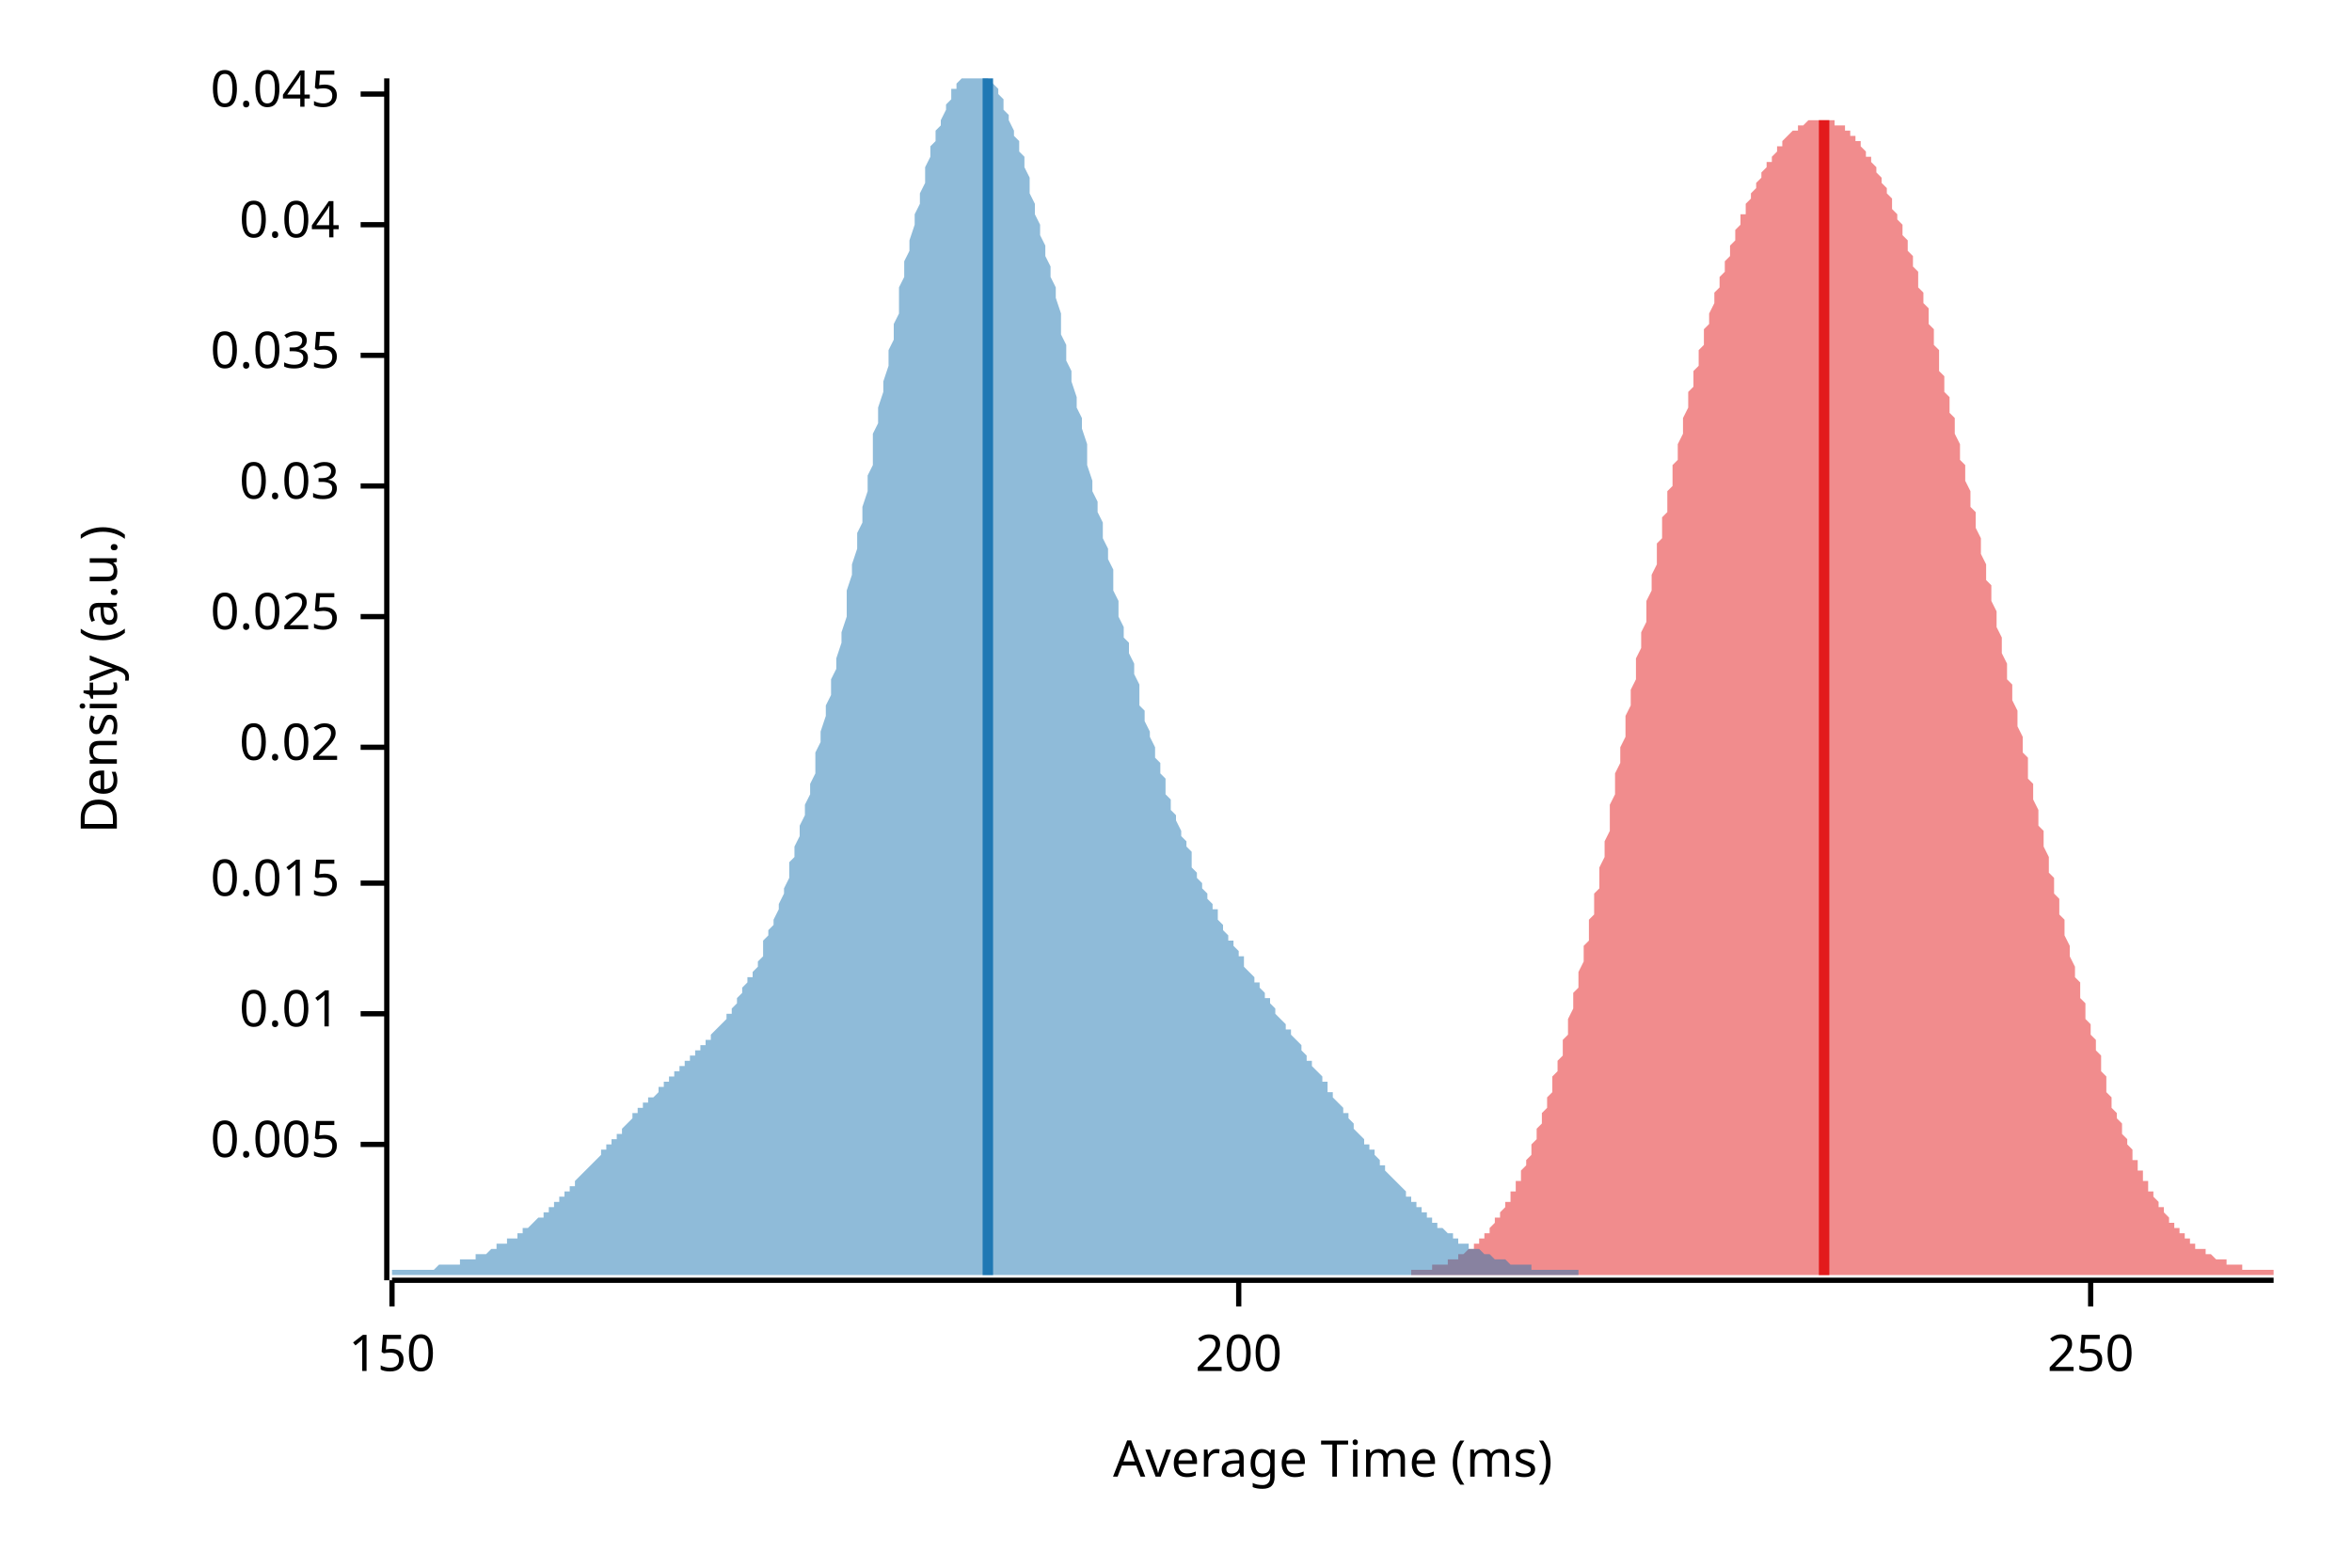
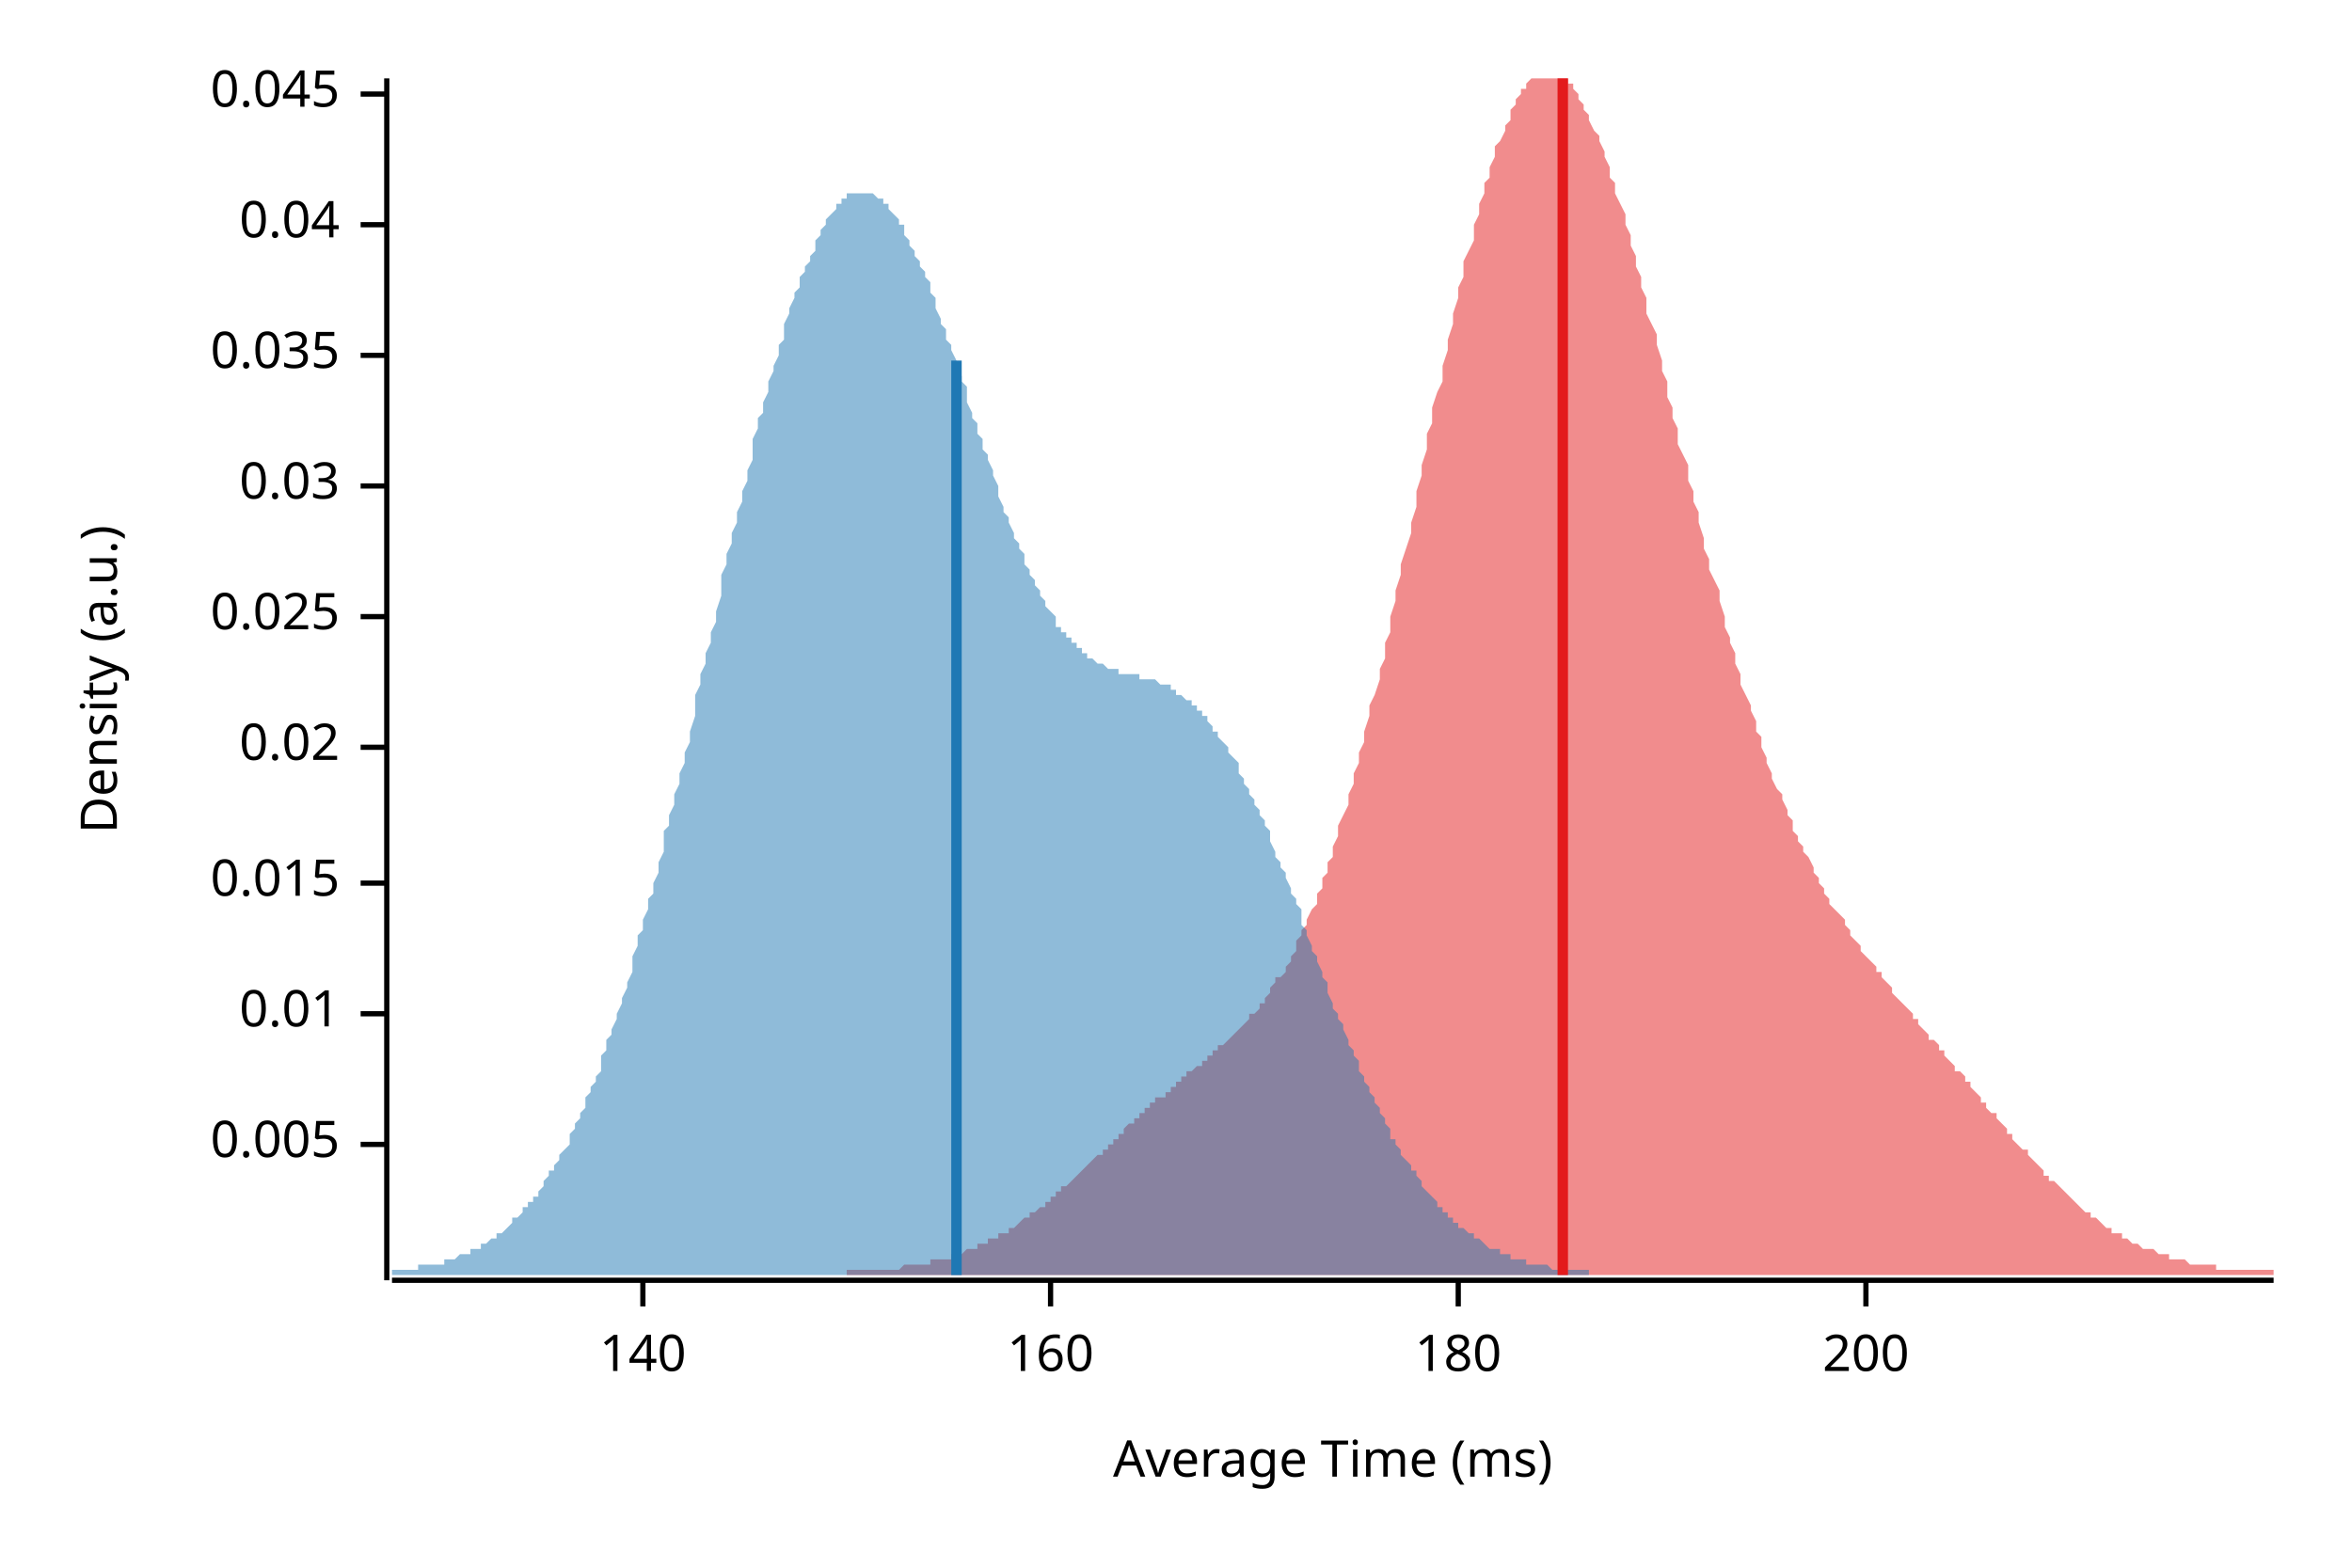
<svg xmlns="http://www.w3.org/2000/svg" width="450" height="300" viewBox="0 0 450 300">
  <text x="15" y="130" dy="0.76em" text-anchor="middle" font-family="sans-serif" font-size="9.677" opacity="1" fill="#000000" transform="rotate(270, 15, 130)">
Density (a.u.)
</text>
  <text x="255" y="285" dy="-0.5ex" text-anchor="middle" font-family="sans-serif" font-size="9.677" opacity="1" fill="#000000">
Average Time (ms)
</text>
  <polyline fill="none" opacity="1" stroke="#000000" stroke-width="1" points="74,15 74,245 " />
  <text x="65" y="219" dy="0.5ex" text-anchor="end" font-family="sans-serif" font-size="9.677" opacity="1" fill="#000000">
0.005
</text>
  <polyline fill="none" opacity="1" stroke="#000000" stroke-width="1" points="69,219 74,219 " />
  <text x="65" y="194" dy="0.5ex" text-anchor="end" font-family="sans-serif" font-size="9.677" opacity="1" fill="#000000">
0.01
</text>
  <polyline fill="none" opacity="1" stroke="#000000" stroke-width="1" points="69,194 74,194 " />
  <text x="65" y="169" dy="0.5ex" text-anchor="end" font-family="sans-serif" font-size="9.677" opacity="1" fill="#000000">
0.015
</text>
  <polyline fill="none" opacity="1" stroke="#000000" stroke-width="1" points="69,169 74,169 " />
  <text x="65" y="143" dy="0.5ex" text-anchor="end" font-family="sans-serif" font-size="9.677" opacity="1" fill="#000000">
0.02
</text>
  <polyline fill="none" opacity="1" stroke="#000000" stroke-width="1" points="69,143 74,143 " />
  <text x="65" y="118" dy="0.5ex" text-anchor="end" font-family="sans-serif" font-size="9.677" opacity="1" fill="#000000">
0.025
</text>
  <polyline fill="none" opacity="1" stroke="#000000" stroke-width="1" points="69,118 74,118 " />
  <text x="65" y="93" dy="0.5ex" text-anchor="end" font-family="sans-serif" font-size="9.677" opacity="1" fill="#000000">
0.03
</text>
  <polyline fill="none" opacity="1" stroke="#000000" stroke-width="1" points="69,93 74,93 " />
  <text x="65" y="68" dy="0.5ex" text-anchor="end" font-family="sans-serif" font-size="9.677" opacity="1" fill="#000000">
0.035
</text>
  <polyline fill="none" opacity="1" stroke="#000000" stroke-width="1" points="69,68 74,68 " />
  <text x="65" y="43" dy="0.5ex" text-anchor="end" font-family="sans-serif" font-size="9.677" opacity="1" fill="#000000">
0.04
</text>
  <polyline fill="none" opacity="1" stroke="#000000" stroke-width="1" points="69,43 74,43 " />
  <text x="65" y="18" dy="0.5ex" text-anchor="end" font-family="sans-serif" font-size="9.677" opacity="1" fill="#000000">
0.045
</text>
  <polyline fill="none" opacity="1" stroke="#000000" stroke-width="1" points="69,18 74,18 " />
  <polyline fill="none" opacity="1" stroke="#000000" stroke-width="1" points="75,245 435,245 " />
-   <text x="75" y="255" dy="0.76em" text-anchor="middle" font-family="sans-serif" font-size="9.677" opacity="1" fill="#000000">
- 150
+   <text x="123" y="255" dy="0.76em" text-anchor="middle" font-family="sans-serif" font-size="9.677" opacity="1" fill="#000000">
+ 140
</text>
-   <polyline fill="none" opacity="1" stroke="#000000" stroke-width="1" points="75,245 75,250 " />
-   <text x="237" y="255" dy="0.76em" text-anchor="middle" font-family="sans-serif" font-size="9.677" opacity="1" fill="#000000">
+   <polyline fill="none" opacity="1" stroke="#000000" stroke-width="1" points="123,245 123,250 " />
+   <text x="201" y="255" dy="0.76em" text-anchor="middle" font-family="sans-serif" font-size="9.677" opacity="1" fill="#000000">
+ 160
+ </text>
+   <polyline fill="none" opacity="1" stroke="#000000" stroke-width="1" points="201,245 201,250 " />
+   <text x="279" y="255" dy="0.76em" text-anchor="middle" font-family="sans-serif" font-size="9.677" opacity="1" fill="#000000">
+ 180
+ </text>
+   <polyline fill="none" opacity="1" stroke="#000000" stroke-width="1" points="279,245 279,250 " />
+   <text x="357" y="255" dy="0.76em" text-anchor="middle" font-family="sans-serif" font-size="9.677" opacity="1" fill="#000000">
200
</text>
-   <polyline fill="none" opacity="1" stroke="#000000" stroke-width="1" points="237,245 237,250 " />
-   <text x="400" y="255" dy="0.76em" text-anchor="middle" font-family="sans-serif" font-size="9.677" opacity="1" fill="#000000">
- 250
- </text>
-   <polyline fill="none" opacity="1" stroke="#000000" stroke-width="1" points="400,245 400,250 " />
-   <polygon opacity="0.5" fill="#E31A1C" points="270,243 270,243 271,243 271,243 271,243 272,243 272,243 272,243 273,243 273,243 273,243 274,243 274,242 274,242 275,242 275,242 275,242 276,242 276,242 276,242 277,242 277,241 277,241 277,241 278,241 278,241 278,241 279,241 279,240 279,240 280,240 280,240 280,240 281,239 281,239 281,239 282,239 282,238 282,238 283,238 283,237 283,237 284,237 284,236 284,236 285,236 285,235 285,235 286,234 286,234 286,233 287,233 287,232 287,232 288,231 288,231 288,230 289,230 289,229 289,228 290,228 290,227 290,226 291,226 291,225 291,224 292,223 292,223 292,222 293,221 293,220 293,219 294,218 294,217 294,216 295,215 295,214 295,213 296,212 296,211 296,210 297,209 297,208 297,206 298,205 298,204 298,203 299,202 299,200 299,199 300,198 300,196 300,195 301,193 301,192 301,190 302,189 302,187 302,186 303,184 303,183 303,181 304,180 304,178 304,176 305,175 305,173 305,171 306,170 306,168 306,166 307,164 307,163 307,161 308,159 308,157 308,156 308,154 309,152 309,150 309,148 310,146 310,145 310,143 311,141 311,139 311,137 312,135 312,133 312,132 313,130 313,128 313,126 314,124 314,122 314,121 315,119 315,117 315,115 316,113 316,112 316,110 317,108 317,106 317,104 318,103 318,101 318,99 319,98 319,96 319,94 320,93 320,91 320,89 321,88 321,86 321,85 322,83 322,81 322,80 323,78 323,77 323,75 324,74 324,73 324,71 325,70 325,68 325,67 326,66 326,65 326,63 327,62 327,61 327,60 328,58 328,57 328,56 329,55 329,54 329,53 330,52 330,51 330,50 331,49 331,48 331,47 332,46 332,45 332,44 333,43 333,42 333,41 334,41 334,40 334,39 335,38 335,38 335,37 336,36 336,36 336,35 337,34 337,34 337,33 338,32 338,32 338,31 339,31 339,30 339,30 340,29 340,29 340,28 340,28 341,28 341,27 341,27 342,26 342,26 342,26 343,25 343,25 343,25 344,25 344,24 344,24 345,24 345,24 345,24 346,23 346,23 346,23 347,23 347,23 347,23 348,23 348,23 348,23 349,23 349,23 349,23 350,23 350,23 350,23 351,23 351,23 351,24 352,24 352,24 352,24 353,24 353,25 353,25 354,25 354,26 354,26 355,26 355,27 355,27 356,27 356,28 356,28 357,29 357,29 357,30 358,30 358,31 358,31 359,32 359,33 359,33 360,34 360,35 360,35 361,36 361,37 361,37 362,38 362,39 362,40 363,41 363,42 363,42 364,43 364,44 364,45 365,46 365,47 365,48 366,49 366,50 366,51 367,52 367,54 367,55 368,56 368,57 368,58 369,59 369,61 369,62 370,63 370,64 370,66 371,67 371,68 371,69 371,71 372,72 372,73 372,75 373,76 373,78 373,79 374,80 374,82 374,83 375,85 375,86 375,88 376,89 376,91 376,92 377,94 377,95 377,97 378,98 378,100 378,101 379,103 379,104 379,106 380,108 380,109 380,111 381,112 381,114 381,115 382,117 382,119 382,120 383,122 383,123 383,125 384,127 384,128 384,130 385,131 385,133 385,134 386,136 386,138 386,139 387,141 387,142 387,144 388,145 388,147 388,149 389,150 389,152 389,153 390,155 390,156 390,158 391,159 391,161 391,162 392,164 392,165 392,167 393,168 393,169 393,171 394,172 394,174 394,175 395,176 395,178 395,179 396,181 396,182 396,183 397,185 397,186 397,187 398,188 398,190 398,191 399,192 399,193 399,195 400,196 400,197 400,198 401,199 401,200 401,201 402,202 402,204 402,205 403,206 403,207 403,208 403,209 404,210 404,211 404,212 405,213 405,213 405,214 406,215 406,216 406,217 407,218 407,219 407,219 408,220 408,221 408,222 409,222 409,223 409,224 410,224 410,225 410,226 411,226 411,227 411,228 412,228 412,229 412,229 413,230 413,230 413,231 414,231 414,232 414,232 415,233 415,233 415,234 416,234 416,234 416,235 417,235 417,236 417,236 418,236 418,237 418,237 419,237 419,237 419,238 420,238 420,238 420,239 421,239 421,239 421,239 422,239 422,240 422,240 423,240 423,240 423,240 424,241 424,241 424,241 425,241 425,241 425,241 426,241 426,242 426,242 427,242 427,242 427,242 428,242 428,242 428,242 429,242 429,243 429,243 430,243 430,243 430,243 431,243 431,243 431,243 432,243 432,243 432,243 433,243 433,243 433,243 434,243 434,243 434,243 435,243 435,244 270,244 " />
-   <polygon opacity="0.5" fill="#1F78B4" points="75,244 75,243 75,243 76,243 76,243 77,243 77,243 78,243 78,243 79,243 79,243 80,243 80,243 80,243 81,243 81,243 82,243 82,243 83,243 83,243 84,242 84,242 85,242 85,242 85,242 86,242 86,242 87,242 87,242 88,242 88,241 89,241 89,241 90,241 90,241 90,241 91,241 91,240 92,240 92,240 93,240 93,240 94,239 94,239 95,239 95,239 95,238 96,238 96,238 97,238 97,237 98,237 98,237 99,237 99,236 100,236 100,236 100,235 101,235 101,235 102,234 102,234 103,233 103,233 104,233 104,232 105,232 105,231 105,231 106,231 106,230 107,230 107,229 108,229 108,228 109,228 109,227 110,227 110,226 110,226 111,225 111,225 112,224 112,224 113,223 113,223 114,222 114,222 115,221 115,221 115,220 116,220 116,219 117,219 117,218 118,218 118,217 119,217 119,216 120,215 120,215 121,214 121,214 121,213 122,213 122,212 123,212 123,211 124,211 124,210 125,210 125,210 126,209 126,209 126,208 127,208 127,207 128,207 128,206 129,206 129,205 130,205 130,204 131,204 131,204 131,203 132,203 132,202 133,202 133,201 134,201 134,200 135,200 135,199 136,199 136,198 136,198 137,197 137,197 138,196 138,196 139,195 139,194 140,194 140,193 141,192 141,192 141,191 142,190 142,189 143,188 143,187 144,187 144,186 145,185 145,184 146,183 146,182 146,180 147,179 147,178 148,177 148,176 149,174 149,173 150,171 150,170 151,168 151,167 151,165 152,164 152,162 153,160 153,158 154,156 154,154 155,152 155,150 156,148 156,146 156,144 157,142 157,140 158,137 158,135 159,133 159,130 160,128 160,126 161,123 161,121 162,118 162,115 162,113 163,110 163,108 164,105 164,102 165,100 165,97 166,94 166,91 167,89 167,86 167,83 168,81 168,78 169,75 169,73 170,70 170,67 171,65 171,62 172,60 172,57 172,55 173,53 173,50 174,48 174,46 175,43 175,41 176,39 176,37 177,35 177,34 177,32 178,30 178,28 179,27 179,25 180,24 180,23 181,21 181,20 182,19 182,18 182,17 183,17 183,16 184,15 184,15 185,15 185,15 186,15 186,15 187,15 187,15 187,15 188,15 188,15 189,15 189,15 190,16 190,16 191,17 191,18 192,19 192,20 192,21 193,22 193,23 194,25 194,26 195,27 195,29 196,30 196,32 197,34 197,35 197,37 198,39 198,41 199,43 199,45 200,47 200,49 201,51 201,53 202,55 202,57 203,60 203,62 203,64 204,66 204,69 205,71 205,73 206,76 206,78 207,80 207,82 208,85 208,87 208,89 209,92 209,94 210,96 210,98 211,100 211,103 212,105 212,107 213,109 213,111 213,113 214,115 214,118 215,120 215,122 216,123 216,125 217,127 217,129 218,131 218,133 218,135 219,136 219,138 220,140 220,141 221,143 221,145 222,146 222,148 223,149 223,151 223,152 224,153 224,155 225,156 225,157 226,159 226,160 227,161 227,162 228,163 228,164 228,166 229,167 229,168 230,169 230,170 231,171 231,172 232,173 232,174 233,174 233,175 233,176 234,177 234,178 235,179 235,180 236,180 236,181 237,182 237,183 238,183 238,184 238,185 239,186 239,186 240,187 240,188 241,188 241,189 242,190 242,191 243,191 243,192 244,193 244,193 244,194 245,195 245,195 246,196 246,197 247,197 247,198 248,199 248,199 249,200 249,201 249,201 250,202 250,203 251,203 251,204 252,205 252,205 253,206 253,207 254,207 254,208 254,209 255,209 255,210 256,211 256,211 257,212 257,213 258,213 258,214 259,215 259,215 259,216 260,217 260,217 261,218 261,219 262,219 262,220 263,220 263,221 264,222 264,222 264,223 265,223 265,224 266,225 266,225 267,226 267,226 268,227 268,227 269,228 269,228 269,229 270,229 270,230 271,230 271,231 272,231 272,232 273,232 273,233 274,233 274,233 274,234 275,234 275,235 276,235 276,235 277,236 277,236 278,236 278,237 279,237 279,237 279,238 280,238 280,238 281,238 281,239 282,239 282,239 283,239 283,239 284,240 284,240 285,240 285,240 285,240 286,241 286,241 287,241 287,241 288,241 288,241 289,242 289,242 290,242 290,242 290,242 291,242 291,242 292,242 292,242 293,242 293,243 294,243 294,243 295,243 295,243 295,243 296,243 296,243 297,243 297,243 298,243 298,243 299,243 299,243 300,243 300,243 300,243 301,243 301,243 302,243 302,244 75,244 " />
-   <polyline fill="none" opacity="1" stroke="#E31A1C" stroke-width="2" points="349,244 349,23 " />
-   <polyline fill="none" opacity="1" stroke="#1F78B4" stroke-width="2" points="189,244 189,15 " />
+   <polyline fill="none" opacity="1" stroke="#000000" stroke-width="1" points="357,245 357,250 " />
+   <polygon opacity="0.5" fill="#E31A1C" points="162,244 162,243 163,243 164,243 164,243 165,243 165,243 166,243 166,243 167,243 167,243 168,243 168,243 169,243 170,243 170,243 171,243 171,243 172,243 172,243 173,242 173,242 174,242 174,242 175,242 176,242 176,242 177,242 177,242 178,242 178,241 179,241 179,241 180,241 181,241 181,241 182,241 182,240 183,240 183,240 184,240 184,240 185,239 185,239 186,239 187,239 187,238 188,238 188,238 189,238 189,237 190,237 190,237 191,237 191,236 192,236 193,236 193,235 194,235 194,235 195,234 195,234 196,233 196,233 197,233 197,232 198,232 199,231 199,231 200,231 200,230 201,230 201,229 202,229 202,228 203,228 203,227 204,227 205,226 205,226 206,225 206,225 207,224 207,224 208,223 208,223 209,222 209,222 210,221 211,221 211,220 212,220 212,219 213,219 213,218 214,218 214,217 215,217 215,216 216,215 217,215 217,214 218,214 218,213 219,213 219,212 220,212 220,211 221,211 221,210 222,210 223,210 223,209 224,209 224,208 225,208 225,207 226,207 226,206 227,206 227,205 228,205 229,204 229,204 230,204 230,203 231,203 231,202 232,202 232,201 233,201 233,200 234,200 235,199 235,199 236,198 236,198 237,197 237,197 238,196 238,196 239,195 239,194 240,194 241,193 241,192 242,192 242,191 243,190 243,189 244,188 244,187 245,187 246,186 246,185 247,184 247,183 248,182 248,180 249,179 249,178 250,177 250,176 251,174 252,173 252,171 253,170 253,168 254,167 254,165 255,164 255,162 256,160 256,158 257,156 258,154 258,152 259,150 259,148 260,146 260,144 261,142 261,140 262,137 262,135 263,133 264,130 264,128 265,126 265,123 266,121 266,118 267,115 267,113 268,110 268,108 269,105 270,102 270,100 271,97 271,94 272,91 272,89 273,86 273,83 274,81 274,78 275,75 276,73 276,70 277,67 277,65 278,62 278,60 279,57 279,55 280,53 280,50 281,48 282,46 282,43 283,41 283,39 284,37 284,35 285,34 285,32 286,30 286,28 287,27 288,25 288,24 289,23 289,21 290,20 290,19 291,18 291,17 292,17 292,16 293,15 294,15 294,15 295,15 295,15 296,15 296,15 297,15 297,15 298,15 298,15 299,15 300,15 300,16 301,16 301,17 302,18 302,19 303,20 303,21 304,22 304,23 305,25 306,26 306,27 307,29 307,30 308,32 308,34 309,35 309,37 310,39 311,41 311,43 312,45 312,47 313,49 313,51 314,53 314,55 315,57 315,60 316,62 317,64 317,66 318,69 318,71 319,73 319,76 320,78 320,80 321,82 321,85 322,87 323,89 323,92 324,94 324,96 325,98 325,100 326,103 326,105 327,107 327,109 328,111 329,113 329,115 330,118 330,120 331,122 331,123 332,125 332,127 333,129 333,131 334,133 335,135 335,136 336,138 336,140 337,141 337,143 338,145 338,146 339,148 339,149 340,151 341,152 341,153 342,155 342,156 343,157 343,159 344,160 344,161 345,162 345,163 346,164 347,166 347,167 348,168 348,169 349,170 349,171 350,172 350,173 351,174 351,174 352,175 353,176 353,177 354,178 354,179 355,180 355,180 356,181 356,182 357,183 357,183 358,184 359,185 359,186 360,186 360,187 361,188 361,188 362,189 362,190 363,191 363,191 364,192 365,193 365,193 366,194 366,195 367,195 367,196 368,197 368,197 369,198 369,199 370,199 371,200 371,201 372,201 372,202 373,203 373,203 374,204 374,205 375,205 376,206 376,207 377,207 377,208 378,209 378,209 379,210 379,211 380,211 380,212 381,213 382,213 382,214 383,215 383,215 384,216 384,217 385,217 385,218 386,219 386,219 387,220 388,220 388,221 389,222 389,222 390,223 390,223 391,224 391,225 392,225 392,226 393,226 394,227 394,227 395,228 395,228 396,229 396,229 397,230 397,230 398,231 398,231 399,232 400,232 400,233 401,233 401,233 402,234 402,234 403,235 403,235 404,235 404,236 405,236 406,236 406,237 407,237 407,237 408,238 408,238 409,238 409,238 410,239 410,239 411,239 412,239 412,239 413,240 413,240 414,240 414,240 415,240 415,241 416,241 416,241 417,241 418,241 418,241 419,242 419,242 420,242 420,242 421,242 421,242 422,242 422,242 423,242 424,242 424,243 425,243 425,243 426,243 426,243 427,243 427,243 428,243 428,243 429,243 430,243 430,243 431,243 431,243 432,243 432,243 433,243 433,243 434,243 435,243 435,244 162,244 " />
+   <polygon opacity="0.5" fill="#1F78B4" points="75,243 75,243 75,243 76,243 76,243 77,243 77,243 78,243 78,243 79,243 79,243 80,243 80,243 80,242 81,242 81,242 82,242 82,242 83,242 83,242 84,242 84,242 85,242 85,241 86,241 86,241 86,241 87,241 87,241 88,240 88,240 89,240 89,240 90,240 90,239 91,239 91,239 92,239 92,238 92,238 93,238 93,238 94,237 94,237 95,237 95,236 96,236 96,236 97,235 97,235 98,234 98,234 98,233 99,233 99,233 100,232 100,231 101,231 101,230 102,230 102,229 103,229 103,228 104,227 104,227 104,226 105,225 105,224 106,224 106,223 107,222 107,221 108,220 108,220 109,219 109,218 109,217 110,216 110,215 111,214 111,213 112,212 112,210 113,209 113,208 114,207 114,206 115,205 115,203 115,202 116,201 116,199 117,198 117,197 118,195 118,194 119,192 119,191 120,189 120,188 121,186 121,184 121,183 122,181 122,179 123,178 123,176 124,174 124,172 125,171 125,169 126,167 126,165 127,163 127,161 127,159 128,158 128,156 129,154 129,152 130,150 130,148 131,146 131,144 132,142 132,140 133,137 133,135 133,133 134,131 134,129 135,127 135,125 136,123 136,121 137,119 137,117 138,114 138,112 138,110 139,108 139,106 140,104 140,102 141,100 141,98 142,96 142,94 143,92 143,90 144,88 144,86 144,84 145,82 145,80 146,79 146,77 147,75 147,73 148,71 148,70 149,68 149,66 150,65 150,63 150,62 151,60 151,59 152,57 152,56 153,55 153,53 154,52 154,51 155,50 155,49 156,48 156,46 156,46 157,45 157,44 158,43 158,42 159,41 159,41 160,40 160,39 161,39 161,38 162,38 162,38 162,37 163,37 163,37 164,37 164,37 165,37 165,37 166,37 166,37 167,37 167,37 167,37 168,38 168,38 169,38 169,39 170,39 170,40 171,41 171,41 172,42 172,43 173,43 173,44 173,45 174,46 174,47 175,48 175,49 176,50 176,51 177,52 177,53 178,54 178,56 179,57 179,58 179,59 180,61 180,62 181,63 181,65 182,66 182,67 183,69 183,70 184,72 184,73 185,74 185,76 185,77 186,79 186,80 187,81 187,83 188,84 188,86 189,87 189,88 190,90 190,91 191,93 191,94 191,95 192,97 192,98 193,99 193,100 194,102 194,103 195,104 195,105 196,106 196,107 196,108 197,109 197,110 198,111 198,112 199,113 199,114 200,115 200,116 201,117 201,117 202,118 202,119 202,120 203,120 203,121 204,121 204,122 205,122 205,123 206,123 206,124 207,124 207,125 208,125 208,126 208,126 209,126 209,126 210,127 210,127 211,127 211,127 212,128 212,128 213,128 213,128 214,128 214,128 214,129 215,129 215,129 216,129 216,129 217,129 217,129 218,129 218,130 219,130 219,130 220,130 220,130 220,130 221,130 221,130 222,131 222,131 223,131 223,131 224,131 224,132 225,132 225,132 225,133 226,133 226,133 227,134 227,134 228,134 228,135 229,135 229,136 230,136 230,137 231,137 231,138 231,138 232,139 232,140 233,140 233,141 234,142 234,142 235,143 235,144 236,145 236,145 237,146 237,147 237,148 238,149 238,150 239,151 239,152 240,153 240,154 241,155 241,156 242,157 242,158 243,159 243,160 243,161 244,163 244,164 245,165 245,166 246,167 246,168 247,170 247,171 248,172 248,173 249,174 249,176 249,177 250,178 250,179 251,181 251,182 252,183 252,184 253,186 253,187 254,188 254,189 254,190 255,192 255,193 256,194 256,195 257,196 257,197 258,199 258,200 259,201 259,202 260,203 260,204 260,205 261,206 261,207 262,208 262,209 263,210 263,211 264,212 264,213 265,214 265,215 266,216 266,217 266,218 267,218 267,219 268,220 268,221 269,222 269,222 270,223 270,224 271,224 271,225 272,226 272,226 272,227 273,228 273,228 274,229 274,229 275,230 275,231 276,231 276,232 277,232 277,233 278,233 278,233 278,234 279,234 279,235 280,235 280,235 281,236 281,236 282,236 282,237 283,237 283,237 284,238 284,238 284,238 285,239 285,239 286,239 286,239 287,239 287,240 288,240 288,240 289,240 289,240 289,241 290,241 290,241 291,241 291,241 292,241 292,242 293,242 293,242 294,242 294,242 295,242 295,242 295,242 296,242 296,242 297,243 297,243 298,243 298,243 299,243 299,243 300,243 300,243 301,243 301,243 301,243 302,243 302,243 303,243 303,243 304,243 304,243 304,244 75,244 " />
+   <polyline fill="none" opacity="1" stroke="#E31A1C" stroke-width="2" points="299,244 299,15 " />
+   <polyline fill="none" opacity="1" stroke="#1F78B4" stroke-width="2" points="183,244 183,69 " />
</svg>
